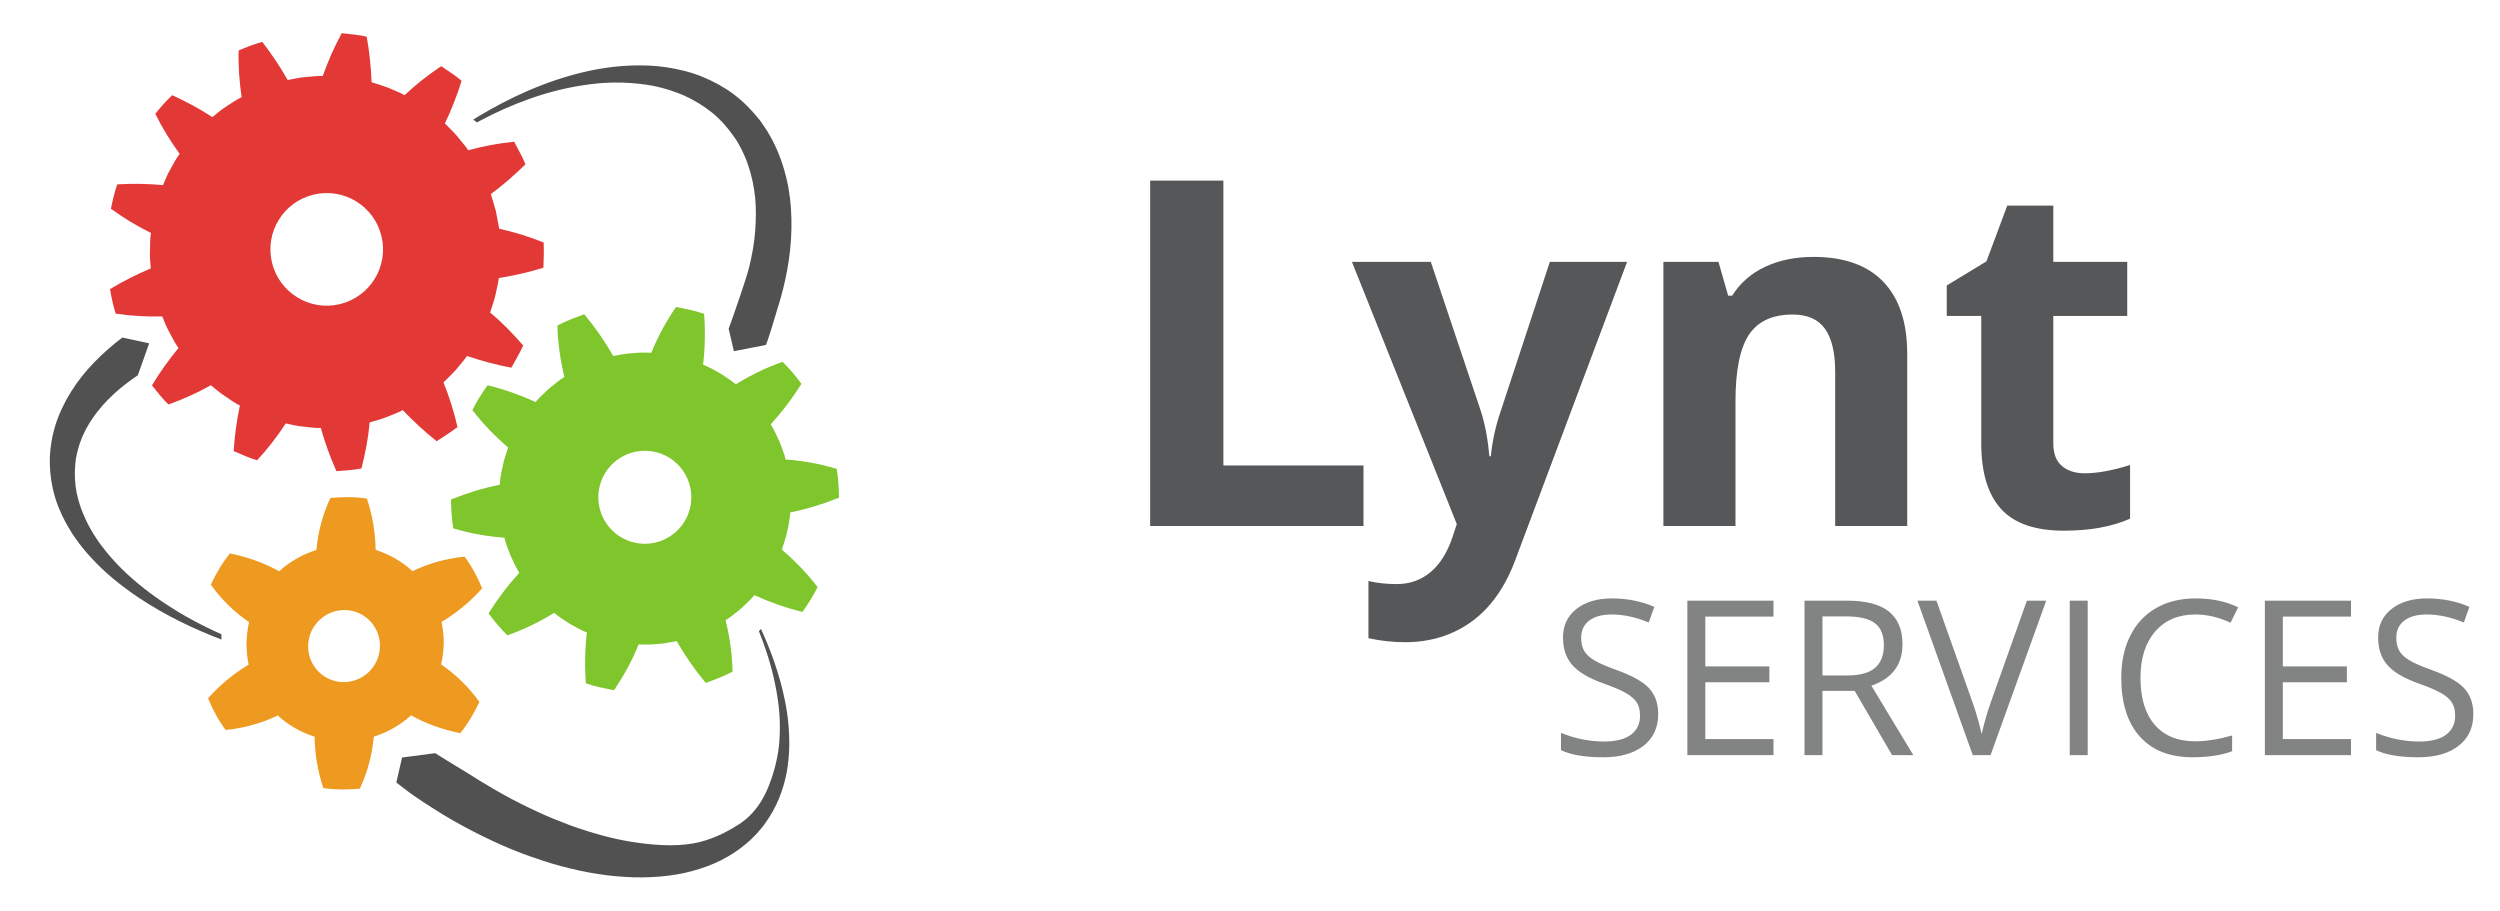
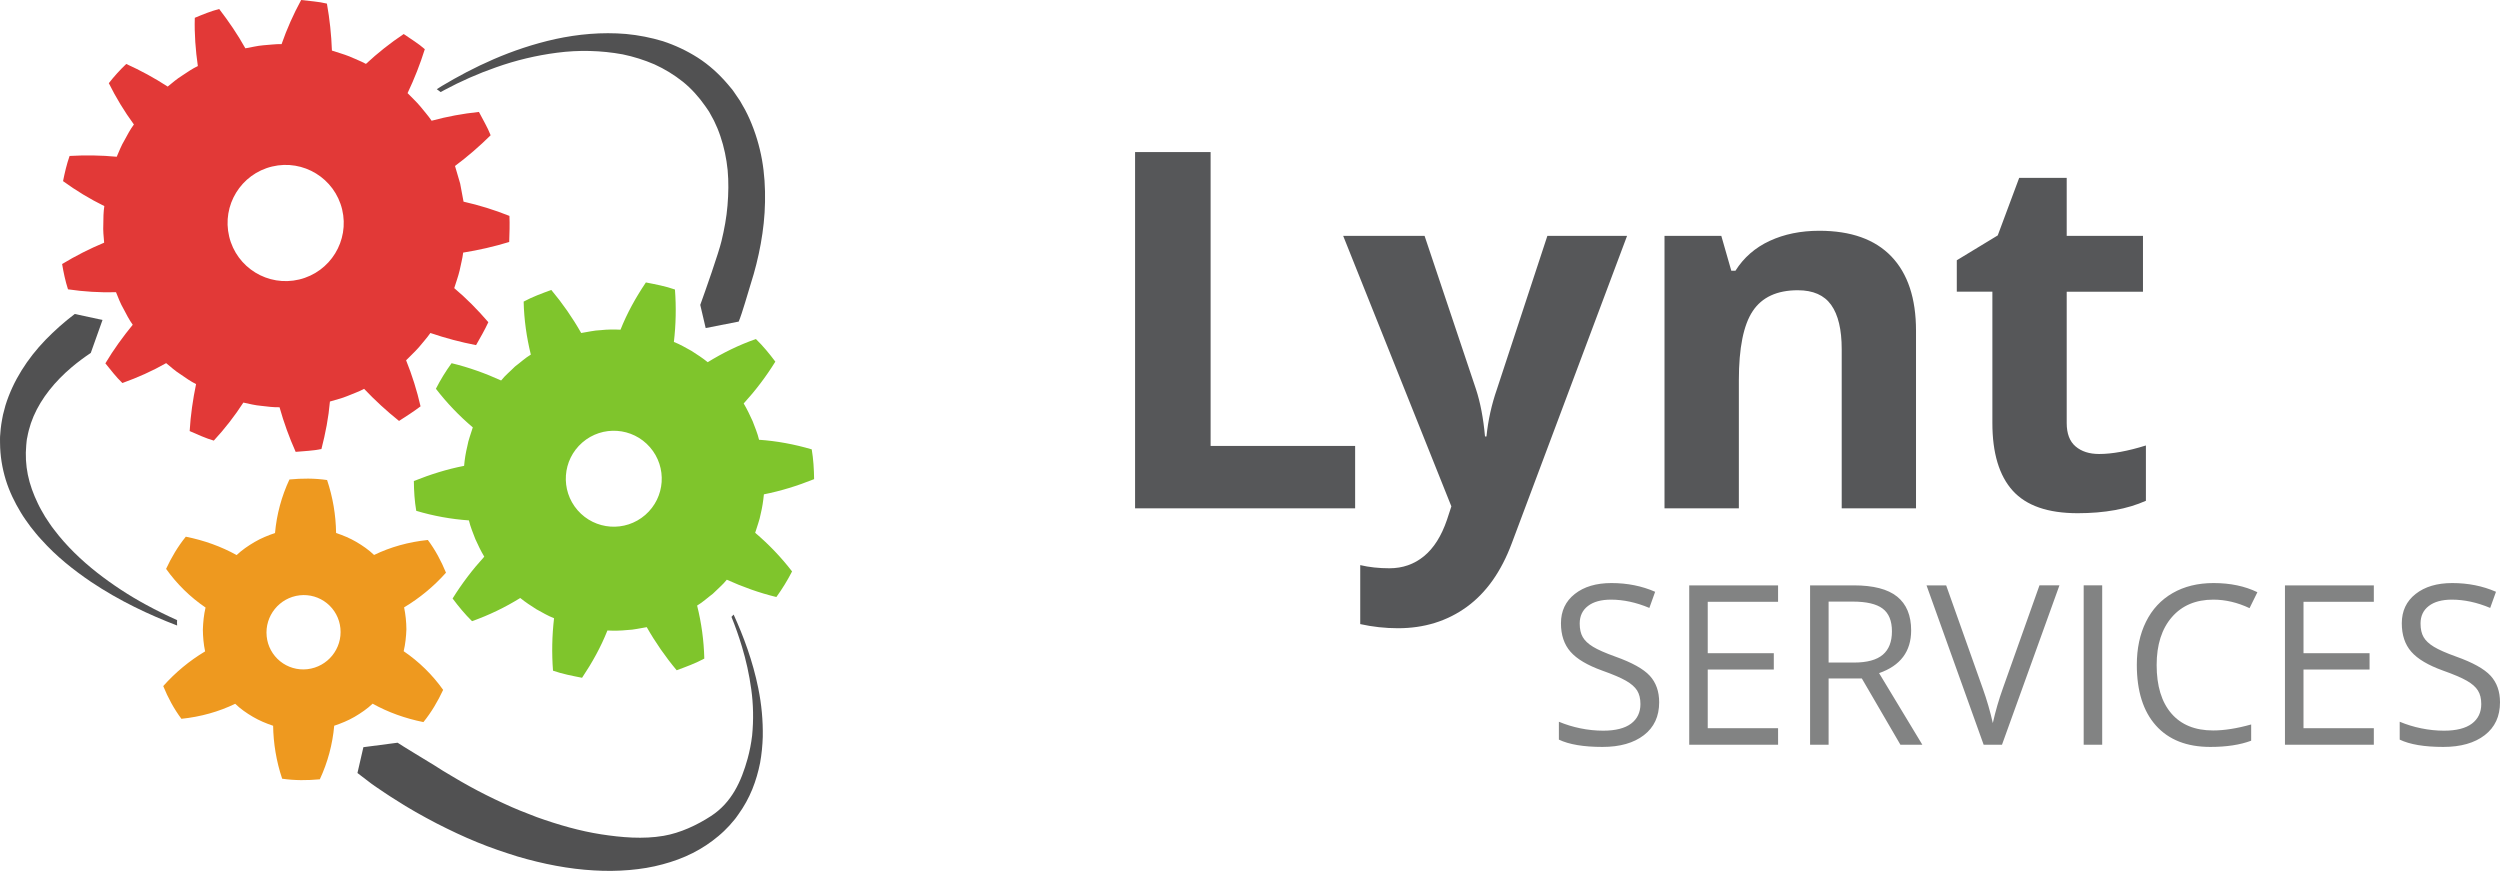
- <svg xmlns="http://www.w3.org/2000/svg" viewBox="0 0 346.117 126.027">
-   <defs>
+ <svg xmlns="http://www.w3.org/2000/svg" viewBox="0 0 335.53 116.879" version="1.1" id="svg854" width="335.53" height="116.879">
+   <defs id="defs836">
    <clipPath id="a" clipPathUnits="userSpaceOnUse">
-       <path d="M0 94.521h259.588V0H0z" />
+       <path d="M 0,94.521 H 259.588 V 0 H 0 Z" id="path833" />
    </clipPath>
  </defs>
-   <g clip-path="url(#a)" transform="matrix(1.33333 0 0 -1.33333 0 126.027)">
-     <path d="M216.466 45.377c1.31 0 2.88.285 4.711.858v-5.568c-1.865-.834-4.155-1.251-6.869-1.251-2.993 0-5.172.756-6.538 2.269-1.363 1.512-2.047 3.782-2.047 6.807v13.221h-3.582v3.164l4.122 2.502 2.158 5.79h4.784v-5.838h7.677v-5.618h-7.677V48.492c0-1.064.298-1.849.894-2.355.596-.507 1.387-.76 2.367-.76m-18.43-5.471h-7.48v16.018c0 1.978-.352 3.463-1.057 4.453-.702.989-1.823 1.483-3.359 1.483-2.095 0-3.608-.699-4.539-2.097-.932-1.398-1.397-3.716-1.397-6.954V39.906h-7.484v27.425h5.718l1.005-3.508h.418c.834 1.324 1.982 2.326 3.447 3.005 1.461.678 3.127 1.018 4.991 1.018 3.188 0 5.607-.863 7.26-2.588 1.65-1.726 2.477-4.215 2.477-7.47zm-57.66 27.425h8.193l5.173-15.43c.442-1.341.744-2.927.91-4.758h.147a20.78 20.78 0 001.053 4.758l5.077 15.43h8.022l-11.6-30.933c-1.065-2.861-2.583-5.003-4.554-6.426-1.97-1.423-4.27-2.134-6.904-2.134-1.29 0-2.559.14-3.8.416v5.937c.897-.212 1.88-.318 2.943-.318 1.325 0 2.482.403 3.47 1.213.988.809 1.761 2.032 2.318 3.668l.442 1.35zm-20.949-27.425v35.863h7.604V46.187h14.547v-6.281z" fill="#565759" />
-     <path d="M49.873 81.997a36.698 36.698 0 005.243 2.306 29.727 29.727 0 006.123 1.465 21.36 21.36 0 006.616-.165 16.73 16.73 0 003.195-1.007 13.693 13.693 0 002.85-1.742c.862-.69 1.628-1.551 2.258-2.453l.266-.386.13-.193.099-.181.384-.704c.119-.26.235-.52.352-.777.118-.26.2-.54.3-.806.369-1.082.607-2.225.727-3.402.107-1.167.086-2.366-.014-3.565-.097-1.187-.317-2.384-.603-3.568-.272-1.17-1.646-5.075-2.14-6.435l.546-2.33 3.325.652c.377.916.906 2.825 1.208 3.787a31.925 31.925 0 011.01 4.039c.249 1.389.409 2.798.43 4.21.03 1.43-.058 2.863-.306 4.26a18.12 18.12 0 01-1.236 4.068c-.155.319-.287.647-.46.95-.173.305-.345.609-.52.912-.195.303-.406.6-.611.898l-.156.219-.15.178-.3.36c-.912 1.069-1.908 1.964-3.022 2.68a15.636 15.636 0 01-3.52 1.662 18.995 18.995 0 01-3.695.726c-2.472.21-4.871-.026-7.111-.508-4.48-.991-8.282-2.841-11.43-4.72-.18-.111-.35-.222-.523-.331.132-.092.264-.19.393-.29.115.062.227.127.343.19" fill="#515152" />
-     <path d="M32.015 27.025a3.775 3.775 0 003.333 4.128 3.698 3.698 0 004.088-3.314 3.77 3.77 0 00-3.333-4.124 3.696 3.696 0 00-4.088 3.31m13.79-1.5c.17.725.248 1.465.274 2.205a11.459 11.459 0 01-.23 2.208 18.12 18.12 0 014.216 3.491c-.478 1.168-1.075 2.286-1.827 3.293-1.941-.199-3.773-.713-5.412-1.509-.533.513-1.15.94-1.788 1.314-.64.376-1.33.66-2.035.898a17.533 17.533 0 01-.907 5.33c-1.256.186-2.53.178-3.79.057a16.07 16.07 0 01-1.451-5.39c-.71-.24-1.406-.524-2.051-.902-.646-.379-1.27-.8-1.813-1.317-1.557.863-3.268 1.478-5.116 1.85-.8-.987-1.45-2.089-1.985-3.24a15.77 15.77 0 013.972-3.892c-.172-.726-.244-1.465-.27-2.209.008-.737.07-1.477.226-2.205a18.005 18.005 0 01-4.215-3.492c.476-1.168 1.076-2.287 1.829-3.294 1.94.2 3.769.716 5.414 1.512.532-.514 1.145-.939 1.785-1.313.639-.377 1.33-.663 2.033-.9.023-1.745.319-3.572.909-5.329 1.259-.185 2.529-.178 3.792-.06a16.165 16.165 0 011.448 5.394c.708.234 1.407.523 2.054.898.643.378 1.269.804 1.813 1.32 1.556-.866 3.266-1.48 5.112-1.853.799.987 1.45 2.091 1.985 3.244a15.72 15.72 0 01-3.972 3.891" fill="#ee991f" fill-rule="evenodd" />
-     <path d="M22.998 28.655a45.28 45.28 0 00-3.098 1.532 35.322 35.322 0 00-4.944 3.237c-1.584 1.244-3.098 2.687-4.353 4.35-.324.405-.594.85-.883 1.278-.259.444-.527.89-.742 1.354-.444.924-.805 1.892-1.004 2.883a10.238 10.238 0 00-.16 2.976c.03.273.045.594.105.796.054.231.075.446.149.688.074.24.135.481.212.72l.269.703c.803 1.86 2.164 3.521 3.839 4.94.604.51 1.247.987 1.923 1.44h-.002l1.181 3.316-2.794.604a26.148 26.148 0 01-2.943-2.605c-1.816-1.88-3.271-4.13-4.035-6.604l-.246-.936c-.068-.314-.115-.634-.171-.947-.057-.31-.072-.669-.104-.996-.04-.358-.02-.608-.022-.898.009-1.29.214-2.52.573-3.703.364-1.179.898-2.273 1.509-3.28.3-.509.65-.98.987-1.447.363-.45.712-.906 1.103-1.314 1.518-1.7 3.248-3.053 4.974-4.229 2.915-1.95 5.883-3.329 8.68-4.402-.005.1-.012.2-.013.3.001.083.006.161.01.244M81.503 21.78c-.565 2.783-1.495 5.257-2.486 7.435a3.452 3.452 0 00-.217-.233c.383-.949.74-1.95 1.055-3 .41-1.355.736-2.8.938-4.3.208-1.498.241-3.069.087-4.637a15.915 15.915 0 00-.455-2.333c-.633-2.288-1.605-4.427-3.686-5.778-1.41-.915-3.095-1.706-4.774-1.992-2.065-.355-4.233-.163-6.287.152-2.113.328-4.277.944-6.468 1.728-1.12.424-2.259.871-3.38 1.402a51.704 51.704 0 00-3.449 1.734c-.57.326-1.16.643-1.726.997l-.876.521-.866.55c-.59.364-3.434 2.082-3.72 2.29l-3.443-.45-.598-2.6c.345-.245 1.38-1.077 1.733-1.307.693-.465 1.368-.938 2.071-1.367 1.353-.883 2.755-1.659 4.146-2.387 1.372-.7 2.736-1.35 4.115-1.91 1.343-.556 2.706-1.009 4.041-1.428 2.604-.768 5.183-1.266 7.695-1.404a24.243 24.243 0 013.58.04c1.145.098 2.263.278 3.34.574 1.056.28 2.072.651 3.026 1.134a13.398 13.398 0 012.588 1.71c.19.17.388.325.565.505.18.18.355.357.528.537.174.195.342.396.51.593l.121.15.1.136.193.271a12.17 12.17 0 011.397 2.527c.352.873.604 1.761.78 2.643.16.883.242 1.758.271 2.615a22.277 22.277 0 01-.449 4.882" fill="#515152" />
-     <path d="M70.124 39.242a4.829 4.829 0 10.475 6.812 4.83 4.83 0 00-.475-6.812m11.938 2.072c1.734.346 3.37.854 5.057 1.53-.012 1.002-.072 2.01-.239 2.998-1.763.52-3.524.843-5.303.966-.149.646-.415 1.26-.649 1.88-.272.601-.557 1.204-.898 1.773a28.474 28.474 0 013.187 4.21c-.599.802-1.236 1.575-1.955 2.276-1.707-.59-3.375-1.418-4.85-2.33-.516.417-1.077.782-1.634 1.138-.583.317-1.153.662-1.773.9.204 1.737.243 3.51.107 5.278-.95.335-1.942.518-2.925.712-1.044-1.556-1.892-3.09-2.555-4.757-.66.032-1.325.03-1.985-.045-.666-.019-1.315-.19-1.972-.287a29.25 29.25 0 01-3.01 4.335c-.946-.35-1.896-.692-2.782-1.174.037-1.817.303-3.632.722-5.335-.57-.339-1.056-.8-1.589-1.196-.464-.473-.987-.889-1.402-1.41-1.56.711-3.275 1.332-4.987 1.74a19.117 19.117 0 01-1.578-2.574 25.483 25.483 0 013.714-3.887c-.186-.636-.447-1.255-.556-1.912a12.692 12.692 0 01-.319-1.96c-1.738-.34-3.37-.853-5.058-1.527.01-1.002.07-2.009.24-3a24.352 24.352 0 015.3-.963c.151-.648.413-1.26.648-1.88.274-.602.558-1.208.9-1.772a28.74 28.74 0 01-3.19-4.21c.604-.804 1.238-1.579 1.956-2.282a25.064 25.064 0 014.853 2.333c.516-.419 1.075-.783 1.631-1.136.582-.317 1.153-.664 1.773-.9a27.45 27.45 0 01-.105-5.28c.95-.336 1.94-.519 2.924-.715 1.041 1.56 1.891 3.094 2.553 4.76a12.808 12.808 0 011.988.045c.663.018 1.311.191 1.97.29a29.344 29.344 0 013.012-4.339c.943.351 1.894.694 2.781 1.174a24.344 24.344 0 01-.724 5.338c.57.337 1.056.797 1.588 1.193.468.473.99.891 1.403 1.41 1.561-.709 3.275-1.33 4.987-1.742a19.626 19.626 0 011.58 2.576 25.404 25.404 0 01-3.714 3.888c.186.638.445 1.257.558 1.911.16.646.256 1.3.32 1.96" fill="#7fc52c" fill-rule="evenodd" />
-     <path d="M35.287 62.94a5.845 5.845 0 00-7.047 4.323 5.847 5.847 0 107.047-4.322m15.608-.866c.18.59.399 1.166.539 1.764.117.606.29 1.198.359 1.81a34.31 34.31 0 014.633 1.069c.029.872.063 1.753.025 2.625a30.548 30.548 0 01-4.62 1.434l-.34 1.819-.52 1.772a33.993 33.993 0 013.587 3.092c-.315.818-.78 1.567-1.178 2.347a30.008 30.008 0 01-4.764-.885c-.34.514-.764.967-1.141 1.45-.397.472-.853.887-1.278 1.33a33.788 33.788 0 011.736 4.422c-.652.583-1.412 1.023-2.124 1.525a30.027 30.027 0 01-3.8-3.007c-.541.293-1.121.505-1.68.759-.57.225-1.165.388-1.746.583a33.603 33.603 0 01-.504 4.728c-.85.21-1.73.249-2.592.363a29.873 29.873 0 01-1.971-4.441c-.616.018-1.224-.082-1.835-.117-.612-.048-1.208-.206-1.811-.305-.785 1.404-1.65 2.67-2.636 3.958-.843-.22-1.65-.551-2.454-.887-.048-1.617.078-3.28.307-4.853-.553-.27-1.063-.614-1.571-.957-.524-.322-.987-.725-1.463-1.113a31.145 31.145 0 01-4.173 2.277 17.664 17.664 0 01-1.754-1.934 28.407 28.407 0 012.526-4.157c-.366-.496-.655-1.037-.946-1.58-.32-.527-.538-1.102-.784-1.667-1.58.15-3.145.169-4.744.08-.29-.825-.488-1.677-.66-2.535a28.3 28.3 0 014.155-2.512c-.093-.608-.097-1.224-.102-1.841-.034-.618.03-1.231.085-1.843a31.585 31.585 0 01-4.231-2.148c.145-.863.323-1.714.592-2.547a27.812 27.812 0 014.833-.29c.229-.57.448-1.147.759-1.68.283-.55.566-1.094.924-1.596-.982-1.2-1.951-2.533-2.754-3.885.554-.676 1.08-1.38 1.713-1.981 1.553.56 2.998 1.2 4.405 2.003.475-.39.932-.806 1.455-1.131.503-.35 1.007-.705 1.556-.981-.316-1.524-.556-3.15-.644-4.727.8-.347 1.59-.716 2.429-.96a28.157 28.157 0 012.977 3.829c.6-.131 1.195-.281 1.807-.331.61-.074 1.219-.153 1.834-.14a32.583 32.583 0 011.624-4.49c.867.084 1.746.102 2.594.286.414 1.62.714 3.158.854 4.78.582.186 1.185.313 1.753.552.563.244 1.149.43 1.688.725a34.565 34.565 0 013.515-3.23c.73.473 1.472.94 2.166 1.469a30.77 30.77 0 01-1.455 4.635c.428.438.883.853 1.29 1.313.384.478.805.928 1.154 1.435a34.489 34.489 0 014.599-1.221c.426.758.87 1.515 1.235 2.307-1.09 1.265-2.211 2.402-3.433 3.43" fill="#e23937" fill-rule="evenodd" />
-     <path d="M256.82 20.378c0-1.412-.511-2.513-1.536-3.304-1.025-.79-2.414-1.185-4.17-1.185-1.902 0-3.367.246-4.39.736v1.8a11.668 11.668 0 012.15-.66c.775-.16 1.546-.24 2.304-.24 1.245 0 2.182.237 2.81.707.63.473.944 1.129.944 1.97 0 .558-.11 1.012-.336 1.366-.22.356-.595.684-1.117.983-.524.3-1.32.64-2.388 1.019-1.493.536-2.56 1.168-3.2 1.9-.64.732-.957 1.686-.957 2.864 0 1.236.46 2.22 1.39 2.952.932.733 2.159 1.098 3.688 1.098 1.596 0 3.063-.293 4.403-.878l-.583-1.625c-1.324.557-2.611.834-3.864.834-.986 0-1.758-.211-2.313-.636-.558-.425-.834-1.013-.834-1.766 0-.556.1-1.012.307-1.368.204-.354.549-.68 1.036-.975.488-.298 1.23-.624 2.233-.984 1.684-.6 2.84-1.242 3.473-1.93.633-.69.95-1.58.95-2.678m-12.701-4.27h-8.945v16.044h8.945v-1.656h-7.078v-5.17h6.649V23.68h-6.65v-5.904h7.079zm-12.51 13.75c-1.214.572-2.428.857-3.644.857-1.763 0-3.155-.586-4.174-1.76-1.021-1.176-1.533-2.783-1.533-4.824 0-2.1.495-3.722 1.477-4.867.984-1.145 2.387-1.717 4.21-1.717 1.117 0 2.396.2 3.828.603v-1.634c-1.112-.417-2.483-.627-4.114-.627-2.364 0-4.187.718-5.47 2.15-1.286 1.436-1.927 3.473-1.927 6.114 0 1.654.308 3.103.928 4.346.616 1.243 1.51 2.202 2.677 2.875s2.54 1.01 4.122 1.01c1.68 0 3.152-.308 4.41-.922zm-16.696 2.294h1.864V16.108h-1.864zm-4.45 0h2.009l-5.783-16.044h-1.844l-5.751 16.044h1.977l3.686-10.38a29.622 29.622 0 001.01-3.48 29.11 29.11 0 001.03 3.545zm-21.226-7.77h2.556c1.316 0 2.282.263 2.897.786.614.523.922 1.308.922 2.354 0 1.06-.313 1.826-.938 2.294-.625.468-1.628.702-3.013.702h-2.424zm0-1.601v-6.673h-1.865v16.044h4.4c1.968 0 3.42-.375 4.36-1.128.94-.755 1.414-1.89 1.414-3.403 0-2.121-1.078-3.555-3.228-4.302l4.356-7.211h-2.206l-3.885 6.673zm-5.085-6.673h-8.944v16.044h8.944v-1.656h-7.08v-5.17h6.65V23.68h-6.65v-5.904h7.08zm-11.971 4.27c0-1.412-.511-2.513-1.536-3.304-1.025-.79-2.414-1.185-4.171-1.185-1.902 0-3.363.246-4.388.736v1.8a11.716 11.716 0 012.15-.66 11.37 11.37 0 012.307-.24c1.242 0 2.179.237 2.808.707.628.473.944 1.129.944 1.97 0 .558-.113 1.012-.333 1.366-.226.356-.598.684-1.122.983-.524.3-1.32.64-2.385 1.019-1.493.536-2.56 1.168-3.2 1.9-.64.732-.96 1.686-.96 2.864 0 1.236.464 2.22 1.393 2.952.928.733 2.157 1.098 3.689 1.098 1.592 0 3.059-.293 4.399-.878l-.581-1.625c-1.324.557-2.613.834-3.862.834-.99 0-1.762-.211-2.317-.636-.557-.425-.834-1.013-.834-1.766 0-.556.1-1.012.307-1.368.205-.354.55-.68 1.036-.975.487-.298 1.232-.624 2.232-.984 1.685-.6 2.842-1.242 3.477-1.93.633-.69.947-1.58.947-2.678" fill="#828383" />
-   </g>
+   <path d="m 281.725,60.931 c 1.747,0 3.84,-0.38 6.281,-1.144 v 7.424 c -2.487,1.112 -5.54,1.668 -9.159,1.668 -3.991,0 -6.896,-1.008 -8.717,-3.025 -1.817,-2.016 -2.729,-5.043 -2.729,-9.076 V 39.149 h -4.776 V 34.931 l 5.496,-3.336 2.877,-7.72 h 6.379 v 7.784 H 287.613 v 7.491 h -10.236 v 17.628 c 0,1.419 0.397,2.465 1.192,3.14 0.795,0.676 1.849,1.013 3.156,1.013 m -24.573,7.295 h -9.973 v -21.357 c 0,-2.637 -0.469,-4.617 -1.409,-5.937 -0.936,-1.319 -2.431,-1.977 -4.479,-1.977 -2.793,0 -4.811,0.932 -6.052,2.796 -1.243,1.864 -1.863,4.955 -1.863,9.272 v 17.204 h -9.979 V 31.659 h 7.624 l 1.34,4.677 h 0.557 c 1.112,-1.765 2.643,-3.101 4.596,-4.007 1.948,-0.904 4.169,-1.357 6.655,-1.357 4.251,0 7.476,1.151 9.68,3.451 2.2,2.301 3.303,5.62 3.303,9.96 z M 180.272,31.659 h 10.924 l 6.897,20.573 c 0.589,1.788 0.992,3.903 1.213,6.344 h 0.196 a 27.707,27.707 0 0 1 1.404,-6.344 l 6.769,-20.573 h 10.696 l -15.467,41.244 c -1.42,3.815 -3.444,6.671 -6.072,8.568 -2.627,1.897 -5.693,2.845 -9.205,2.845 -1.72,0 -3.412,-0.187 -5.067,-0.555 v -7.916 c 1.196,0.283 2.507,0.424 3.924,0.424 1.767,0 3.309,-0.537 4.627,-1.617 1.317,-1.079 2.348,-2.709 3.091,-4.891 l 0.589,-1.8 z M 152.34,68.225 V 20.408 h 10.139 v 39.443 h 19.396 v 8.375 z" fill="#565759" id="path838" style="stroke-width:1.333" />
+   <path d="m 59.602,12.104 a 48.931,48.931 0 0 1 6.991,-3.075 39.636,39.636 0 0 1 8.164,-1.953 28.48,28.48 0 0 1 8.821,0.22 22.307,22.307 0 0 1 4.26,1.343 18.257,18.257 0 0 1 3.8,2.323 c 1.149,0.92 2.171,2.068 3.011,3.271 l 0.355,0.515 0.173,0.257 0.132,0.241 0.512,0.939 c 0.159,0.347 0.313,0.693 0.469,1.036 0.157,0.347 0.267,0.72 0.4,1.075 0.492,1.443 0.809,2.967 0.969,4.536 0.143,1.556 0.115,3.155 -0.019,4.753 -0.129,1.583 -0.423,3.179 -0.804,4.757 -0.363,1.56 -2.195,6.767 -2.853,8.58 l 0.728,3.107 4.433,-0.869 c 0.503,-1.221 1.208,-3.767 1.611,-5.049 a 42.567,42.567 0 0 0 1.347,-5.385 c 0.332,-1.852 0.545,-3.731 0.573,-5.613 0.04,-1.907 -0.077,-3.817 -0.408,-5.68 a 24.16,24.16 0 0 0 -1.648,-5.424 c -0.207,-0.425 -0.383,-0.863 -0.613,-1.267 -0.231,-0.407 -0.46,-0.812 -0.693,-1.216 -0.26,-0.404 -0.541,-0.8 -0.815,-1.197 l -0.208,-0.292 -0.2,-0.237 -0.4,-0.48 c -1.216,-1.425 -2.544,-2.619 -4.029,-3.573 A 20.848,20.848 0 0 0 88.967,5.528 25.327,25.327 0 0 0 84.04,4.56 c -3.296,-0.28 -6.495,0.035 -9.481,0.677 -5.973,1.321 -11.043,3.788 -15.24,6.293 -0.24,0.148 -0.467,0.296 -0.697,0.441 0.176,0.123 0.352,0.253 0.524,0.387 0.153,-0.083 0.303,-0.169 0.457,-0.253" fill="#515152" id="path840" style="stroke-width:1.333" />
+   <path d="m 35.791,85.4 a 5.033,5.033 0 0 1 4.444,-5.504 4.931,4.931 0 0 1 5.451,4.419 5.027,5.027 0 0 1 -4.444,5.499 4.928,4.928 0 0 1 -5.451,-4.413 m 18.387,2 c 0.227,-0.967 0.331,-1.953 0.365,-2.94 a 15.279,15.279 0 0 0 -0.307,-2.944 24.16,24.16 0 0 0 5.621,-4.655 c -0.637,-1.557 -1.433,-3.048 -2.436,-4.391 -2.588,0.265 -5.031,0.951 -7.216,2.012 -0.711,-0.684 -1.533,-1.253 -2.384,-1.752 -0.853,-0.501 -1.773,-0.88 -2.713,-1.197 a 23.377,23.377 0 0 0 -1.209,-7.107 c -1.675,-0.248 -3.373,-0.237 -5.053,-0.076 a 21.427,21.427 0 0 0 -1.935,7.187 c -0.947,0.32 -1.875,0.699 -2.735,1.203 -0.861,0.505 -1.693,1.067 -2.417,1.756 -2.076,-1.151 -4.357,-1.971 -6.821,-2.467 -1.067,1.316 -1.933,2.785 -2.647,4.32 a 21.027,21.027 0 0 0 5.296,5.189 c -0.229,0.968 -0.325,1.953 -0.36,2.945 0.011,0.983 0.093,1.969 0.301,2.94 a 24.007,24.007 0 0 0 -5.62,4.656 c 0.635,1.557 1.435,3.049 2.439,4.392 2.587,-0.267 5.025,-0.955 7.219,-2.016 0.709,0.685 1.527,1.252 2.38,1.751 0.852,0.503 1.773,0.884 2.711,1.2 0.031,2.327 0.425,4.763 1.212,7.105 1.679,0.247 3.372,0.237 5.056,0.08 a 21.553,21.553 0 0 0 1.931,-7.192 c 0.944,-0.312 1.876,-0.697 2.739,-1.197 0.857,-0.504 1.692,-1.072 2.417,-1.76 2.075,1.155 4.355,1.973 6.816,2.471 1.065,-1.316 1.933,-2.788 2.647,-4.325 a 20.96,20.96 0 0 0 -5.296,-5.188" fill="#ee991f" fill-rule="evenodd" id="path842" style="stroke-width:1.333" />
+   <path d="M 23.768,83.226 A 60.373,60.373 0 0 1 19.638,81.184 47.096,47.096 0 0 1 13.046,76.868 C 10.934,75.209 8.915,73.285 7.242,71.068 6.81,70.528 6.45,69.934 6.064,69.364 5.719,68.772 5.362,68.177 5.075,67.558 4.483,66.327 4.002,65.036 3.736,63.715 a 13.651,13.651 0 0 1 -0.213,-3.968 c 0.04,-0.364 0.06,-0.792 0.14,-1.061 0.072,-0.308 0.1,-0.595 0.199,-0.917 0.099,-0.32 0.18,-0.641 0.283,-0.96 l 0.359,-0.937 c 1.071,-2.48 2.885,-4.695 5.119,-6.587 0.805,-0.68 1.663,-1.316 2.564,-1.92 h -0.003 l 1.575,-4.421 -3.725,-0.805 a 34.864,34.864 0 0 0 -3.924,3.473 c -2.421,2.507 -4.361,5.507 -5.38,8.805 l -0.328,1.248 c -0.091,0.419 -0.153,0.845 -0.228,1.263 -0.076,0.413 -0.096,0.892 -0.139,1.328 -0.053,0.477 -0.027,0.811 -0.029,1.197 0.012,1.72 0.285,3.36 0.764,4.937 0.485,1.572 1.197,3.031 2.012,4.373 0.4,0.679 0.867,1.307 1.316,1.929 0.484,0.6 0.949,1.208 1.471,1.752 2.024,2.267 4.331,4.071 6.632,5.639 3.887,2.6 7.844,4.439 11.573,5.869 -0.007,-0.133 -0.016,-0.267 -0.017,-0.4 0.001,-0.111 0.008,-0.215 0.013,-0.325 m 78.006,9.167 c -0.753,-3.711 -1.993,-7.009 -3.315,-9.913 a 4.603,4.603 0 0 1 -0.289,0.311 c 0.511,1.265 0.987,2.6 1.407,4 0.547,1.807 0.981,3.733 1.251,5.733 0.277,1.997 0.321,4.092 0.116,6.183 a 21.22,21.22 0 0 1 -0.607,3.111 c -0.844,3.051 -2.14,5.903 -4.915,7.704 -1.88,1.22 -4.127,2.275 -6.365,2.656 -2.753,0.473 -5.644,0.217 -8.383,-0.203 -2.817,-0.437 -5.703,-1.259 -8.624,-2.304 -1.493,-0.565 -3.012,-1.161 -4.507,-1.869 a 68.938,68.938 0 0 1 -4.599,-2.312 c -0.76,-0.435 -1.547,-0.857 -2.301,-1.329 l -1.168,-0.695 -1.155,-0.733 c -0.787,-0.485 -4.579,-2.776 -4.96,-3.053 l -4.591,0.6 -0.797,3.467 c 0.46,0.327 1.84,1.436 2.311,1.743 0.924,0.62 1.824,1.251 2.761,1.823 1.804,1.177 3.673,2.212 5.528,3.183 1.829,0.933 3.648,1.8 5.487,2.547 1.791,0.741 3.608,1.345 5.388,1.904 3.472,1.024 6.911,1.688 10.26,1.872 a 32.324,32.324 0 0 0 4.773,-0.053 c 1.527,-0.131 3.017,-0.371 4.453,-0.765 1.408,-0.373 2.763,-0.868 4.035,-1.512 a 17.864,17.864 0 0 0 3.451,-2.28 c 0.253,-0.227 0.517,-0.433 0.753,-0.673 0.24,-0.24 0.473,-0.476 0.704,-0.716 0.232,-0.26 0.456,-0.528 0.68,-0.791 l 0.161,-0.2 0.133,-0.181 0.257,-0.361 a 16.227,16.227 0 0 0 1.863,-3.369 c 0.469,-1.164 0.805,-2.348 1.04,-3.524 0.213,-1.177 0.323,-2.344 0.361,-3.487 a 29.703,29.703 0 0 0 -0.599,-6.509" fill="#515152" id="path844" style="stroke-width:1.333" />
+   <path d="m 86.603,69.11 a 6.439,6.439 0 1 1 0.633,-9.083 6.44,6.44 0 0 1 -0.633,9.083 m 15.917,-2.763 c 2.312,-0.461 4.493,-1.139 6.743,-2.04 -0.016,-1.336 -0.096,-2.68 -0.319,-3.997 -2.351,-0.693 -4.699,-1.124 -7.071,-1.288 -0.199,-0.861 -0.553,-1.68 -0.865,-2.507 -0.363,-0.801 -0.743,-1.605 -1.197,-2.364 a 37.965,37.965 0 0 0 4.249,-5.613 c -0.799,-1.069 -1.648,-2.1 -2.607,-3.035 -2.276,0.787 -4.5,1.891 -6.467,3.107 -0.688,-0.556 -1.436,-1.043 -2.179,-1.517 -0.777,-0.423 -1.537,-0.883 -2.364,-1.2 0.272,-2.316 0.324,-4.68 0.143,-7.037 -1.267,-0.447 -2.589,-0.691 -3.9,-0.949 -1.392,2.075 -2.523,4.12 -3.407,6.343 -0.88,-0.043 -1.767,-0.04 -2.647,0.06 -0.888,0.025 -1.753,0.253 -2.629,0.383 a 39,39 0 0 0 -4.013,-5.78 c -1.261,0.467 -2.528,0.923 -3.709,1.565 0.049,2.423 0.404,4.843 0.963,7.113 -0.76,0.452 -1.408,1.067 -2.119,1.595 -0.619,0.631 -1.316,1.185 -1.869,1.88 -2.08,-0.948 -4.367,-1.776 -6.649,-2.32 a 25.489,25.489 0 0 0 -2.104,3.432 33.977,33.977 0 0 0 4.952,5.183 c -0.248,0.848 -0.596,1.673 -0.741,2.549 a 16.923,16.923 0 0 0 -0.425,2.613 c -2.317,0.453 -4.493,1.137 -6.744,2.036 0.013,1.336 0.093,2.679 0.32,4 a 32.469,32.469 0 0 0 7.067,1.284 c 0.201,0.864 0.551,1.68 0.864,2.507 0.365,0.803 0.744,1.611 1.2,2.363 a 38.32,38.32 0 0 0 -4.253,5.613 c 0.805,1.072 1.651,2.105 2.608,3.043 a 33.419,33.419 0 0 0 6.471,-3.111 c 0.688,0.559 1.433,1.044 2.175,1.515 0.776,0.423 1.537,0.885 2.364,1.2 a 36.6,36.6 0 0 0 -0.14,7.04 c 1.267,0.448 2.587,0.692 3.899,0.953 1.388,-2.08 2.521,-4.125 3.404,-6.347 a 17.077,17.077 0 0 0 2.651,-0.06 c 0.884,-0.024 1.748,-0.255 2.627,-0.387 a 39.125,39.125 0 0 0 4.016,5.785 c 1.257,-0.468 2.525,-0.925 3.708,-1.565 a 32.459,32.459 0 0 0 -0.965,-7.117 c 0.76,-0.449 1.408,-1.063 2.117,-1.591 0.624,-0.631 1.32,-1.188 1.871,-1.88 2.081,0.945 4.367,1.773 6.649,2.323 a 26.168,26.168 0 0 0 2.107,-3.435 33.872,33.872 0 0 0 -4.952,-5.184 c 0.248,-0.851 0.593,-1.676 0.744,-2.548 0.213,-0.861 0.341,-1.733 0.427,-2.613" fill="#7fc52c" fill-rule="evenodd" id="path846" style="stroke-width:1.333" />
+   <path d="m 40.154,37.513 a 7.793,7.793 0 0 1 -9.396,-5.764 7.796,7.796 0 1 1 9.396,5.763 m 20.811,1.155 c 0.24,-0.787 0.532,-1.555 0.719,-2.352 0.156,-0.808 0.387,-1.597 0.479,-2.413 a 45.747,45.747 0 0 0 6.177,-1.425 c 0.039,-1.163 0.084,-2.337 0.033,-3.5 a 40.731,40.731 0 0 0 -6.16,-1.912 l -0.453,-2.425 -0.693,-2.363 a 45.324,45.324 0 0 0 4.783,-4.123 C 65.428,17.063 64.808,16.064 64.278,15.024 A 40.011,40.011 0 0 0 57.926,16.204 C 57.472,15.519 56.907,14.915 56.404,14.271 55.875,13.641 55.267,13.088 54.7,12.497 A 45.051,45.051 0 0 0 57.015,6.601 C 56.146,5.824 55.132,5.237 54.183,4.568 a 40.036,40.036 0 0 0 -5.067,4.009 c -0.721,-0.391 -1.495,-0.673 -2.24,-1.012 -0.76,-0.3 -1.553,-0.517 -2.328,-0.777 A 44.804,44.804 0 0 0 43.876,0.484 C 42.743,0.204 41.57,0.152 40.42,0 a 39.831,39.831 0 0 0 -2.628,5.921 c -0.821,-0.024 -1.632,0.109 -2.447,0.156 -0.816,0.064 -1.611,0.275 -2.415,0.407 C 31.884,4.612 30.731,2.924 29.416,1.207 c -1.124,0.293 -2.2,0.735 -3.272,1.183 -0.064,2.156 0.104,4.373 0.409,6.471 -0.737,0.36 -1.417,0.819 -2.095,1.276 -0.699,0.429 -1.316,0.967 -1.951,1.484 a 41.527,41.527 0 0 0 -5.564,-3.036 23.552,23.552 0 0 0 -2.339,2.579 37.876,37.876 0 0 0 3.368,5.543 c -0.488,0.661 -0.873,1.383 -1.261,2.107 -0.427,0.703 -0.717,1.469 -1.045,2.223 -2.107,-0.2 -4.193,-0.225 -6.325,-0.107 -0.387,1.1 -0.651,2.236 -0.88,3.38 a 37.733,37.733 0 0 0 5.54,3.349 c -0.124,0.811 -0.129,1.632 -0.136,2.455 -0.045,0.824 0.04,1.641 0.113,2.457 a 42.113,42.113 0 0 0 -5.641,2.864 c 0.193,1.151 0.431,2.285 0.789,3.396 a 37.083,37.083 0 0 0 6.444,0.387 c 0.305,0.76 0.597,1.529 1.012,2.24 0.377,0.733 0.755,1.459 1.232,2.128 -1.309,1.6 -2.601,3.377 -3.672,5.18 0.739,0.901 1.44,1.84 2.284,2.641 2.071,-0.747 3.997,-1.6 5.873,-2.671 0.633,0.52 1.243,1.075 1.94,1.508 0.671,0.467 1.343,0.94 2.075,1.308 -0.421,2.032 -0.741,4.2 -0.859,6.303 1.067,0.463 2.12,0.955 3.239,1.28 a 37.543,37.543 0 0 0 3.969,-5.105 c 0.8,0.175 1.593,0.375 2.409,0.441 0.813,0.099 1.625,0.204 2.445,0.187 a 43.444,43.444 0 0 0 2.165,5.987 c 1.156,-0.112 2.328,-0.136 3.459,-0.381 0.552,-2.16 0.952,-4.211 1.139,-6.373 0.776,-0.248 1.58,-0.417 2.337,-0.736 0.751,-0.325 1.532,-0.573 2.251,-0.967 a 46.087,46.087 0 0 0 4.687,4.307 c 0.973,-0.631 1.963,-1.253 2.888,-1.959 a 41.027,41.027 0 0 0 -1.94,-6.18 c 0.571,-0.584 1.177,-1.137 1.72,-1.751 0.512,-0.637 1.073,-1.237 1.539,-1.913 a 45.985,45.985 0 0 0 6.132,1.628 c 0.568,-1.011 1.16,-2.02 1.647,-3.076 -1.453,-1.687 -2.948,-3.203 -4.577,-4.573" fill="#e23937" fill-rule="evenodd" id="path848" style="stroke-width:1.333" />
+   <path d="m 335.53,94.262 c 0,1.883 -0.681,3.351 -2.048,4.405 -1.367,1.053 -3.219,1.58 -5.56,1.58 -2.536,0 -4.489,-0.328 -5.853,-0.981 v -2.4 a 15.557,15.557 0 0 0 2.867,0.88 c 1.033,0.213 2.061,0.32 3.072,0.32 1.66,0 2.909,-0.316 3.747,-0.943 0.84,-0.631 1.259,-1.505 1.259,-2.627 0,-0.744 -0.147,-1.349 -0.448,-1.821 -0.293,-0.475 -0.793,-0.912 -1.489,-1.311 -0.699,-0.4 -1.76,-0.853 -3.184,-1.359 -1.991,-0.715 -3.413,-1.557 -4.267,-2.533 -0.853,-0.976 -1.276,-2.248 -1.276,-3.819 0,-1.648 0.613,-2.96 1.853,-3.936 1.243,-0.977 2.879,-1.464 4.917,-1.464 2.128,0 4.084,0.391 5.871,1.171 l -0.777,2.167 c -1.765,-0.743 -3.481,-1.112 -5.152,-1.112 -1.315,0 -2.344,0.281 -3.084,0.848 -0.744,0.567 -1.112,1.351 -1.112,2.355 0,0.741 0.133,1.349 0.409,1.824 0.272,0.472 0.732,0.907 1.381,1.3 0.651,0.397 1.64,0.832 2.977,1.312 2.245,0.8 3.787,1.656 4.631,2.573 0.844,0.92 1.267,2.107 1.267,3.571 M 318.596,99.956 H 306.669 V 78.564 h 11.927 v 2.208 h -9.437 v 6.893 h 8.865 v 2.195 h -8.867 v 7.872 h 9.439 z M 301.916,81.622 c -1.619,-0.763 -3.237,-1.143 -4.859,-1.143 -2.351,0 -4.207,0.781 -5.565,2.347 -1.361,1.568 -2.044,3.711 -2.044,6.432 0,2.8 0.66,4.963 1.969,6.489 1.312,1.527 3.183,2.289 5.613,2.289 1.489,0 3.195,-0.267 5.104,-0.804 v 2.179 c -1.483,0.556 -3.311,0.836 -5.485,0.836 -3.152,0 -5.583,-0.957 -7.293,-2.867 -1.715,-1.915 -2.569,-4.631 -2.569,-8.152 0,-2.205 0.411,-4.137 1.237,-5.795 0.821,-1.657 2.013,-2.936 3.569,-3.833 1.556,-0.897 3.387,-1.347 5.496,-1.347 2.24,0 4.203,0.411 5.88,1.229 z m -22.261,-3.059 h 2.485 V 99.956 h -2.485 z m -5.933,0 h 2.679 l -7.711,21.392 h -2.459 L 258.562,78.564 h 2.636 l 4.915,13.84 a 39.496,39.496 0 0 1 1.347,4.64 38.813,38.813 0 0 1 1.373,-4.727 z m -28.301,10.36 h 3.408 c 1.755,0 3.043,-0.351 3.863,-1.048 0.819,-0.697 1.229,-1.744 1.229,-3.139 0,-1.413 -0.417,-2.435 -1.251,-3.059 -0.833,-0.624 -2.171,-0.936 -4.017,-0.936 h -3.232 z m 0,2.135 v 8.897 h -2.487 V 78.564 h 5.867 c 2.624,0 4.56,0.5 5.813,1.504 1.253,1.007 1.885,2.52 1.885,4.537 0,2.828 -1.437,4.74 -4.304,5.736 l 5.808,9.615 h -2.941 l -5.18,-8.897 z m -6.78,8.897 H 226.714 V 78.564 h 11.925 v 2.208 h -9.44 v 6.893 h 8.867 v 2.195 h -8.867 v 7.872 h 9.44 z m -15.961,-5.693 c 0,1.883 -0.681,3.351 -2.048,4.405 -1.367,1.053 -3.219,1.58 -5.561,1.58 -2.536,0 -4.484,-0.328 -5.851,-0.981 v -2.4 a 15.621,15.621 0 0 0 2.867,0.88 15.16,15.16 0 0 0 3.076,0.32 c 1.656,0 2.905,-0.316 3.744,-0.943 0.837,-0.631 1.259,-1.505 1.259,-2.627 0,-0.744 -0.151,-1.349 -0.444,-1.821 -0.301,-0.475 -0.797,-0.912 -1.496,-1.311 -0.699,-0.4 -1.76,-0.853 -3.18,-1.359 -1.991,-0.715 -3.413,-1.557 -4.267,-2.533 -0.853,-0.976 -1.28,-2.248 -1.28,-3.819 0,-1.648 0.619,-2.96 1.857,-3.936 1.237,-0.977 2.876,-1.464 4.919,-1.464 2.123,0 4.079,0.391 5.865,1.171 l -0.775,2.167 c -1.765,-0.743 -3.484,-1.112 -5.149,-1.112 -1.32,0 -2.349,0.281 -3.089,0.848 -0.743,0.567 -1.112,1.351 -1.112,2.355 0,0.741 0.133,1.349 0.409,1.824 0.273,0.472 0.733,0.907 1.381,1.3 0.649,0.397 1.643,0.832 2.976,1.312 2.247,0.8 3.789,1.656 4.636,2.573 0.844,0.92 1.263,2.107 1.263,3.571" fill="#828383" id="path850" style="stroke-width:1.333" />
</svg>
